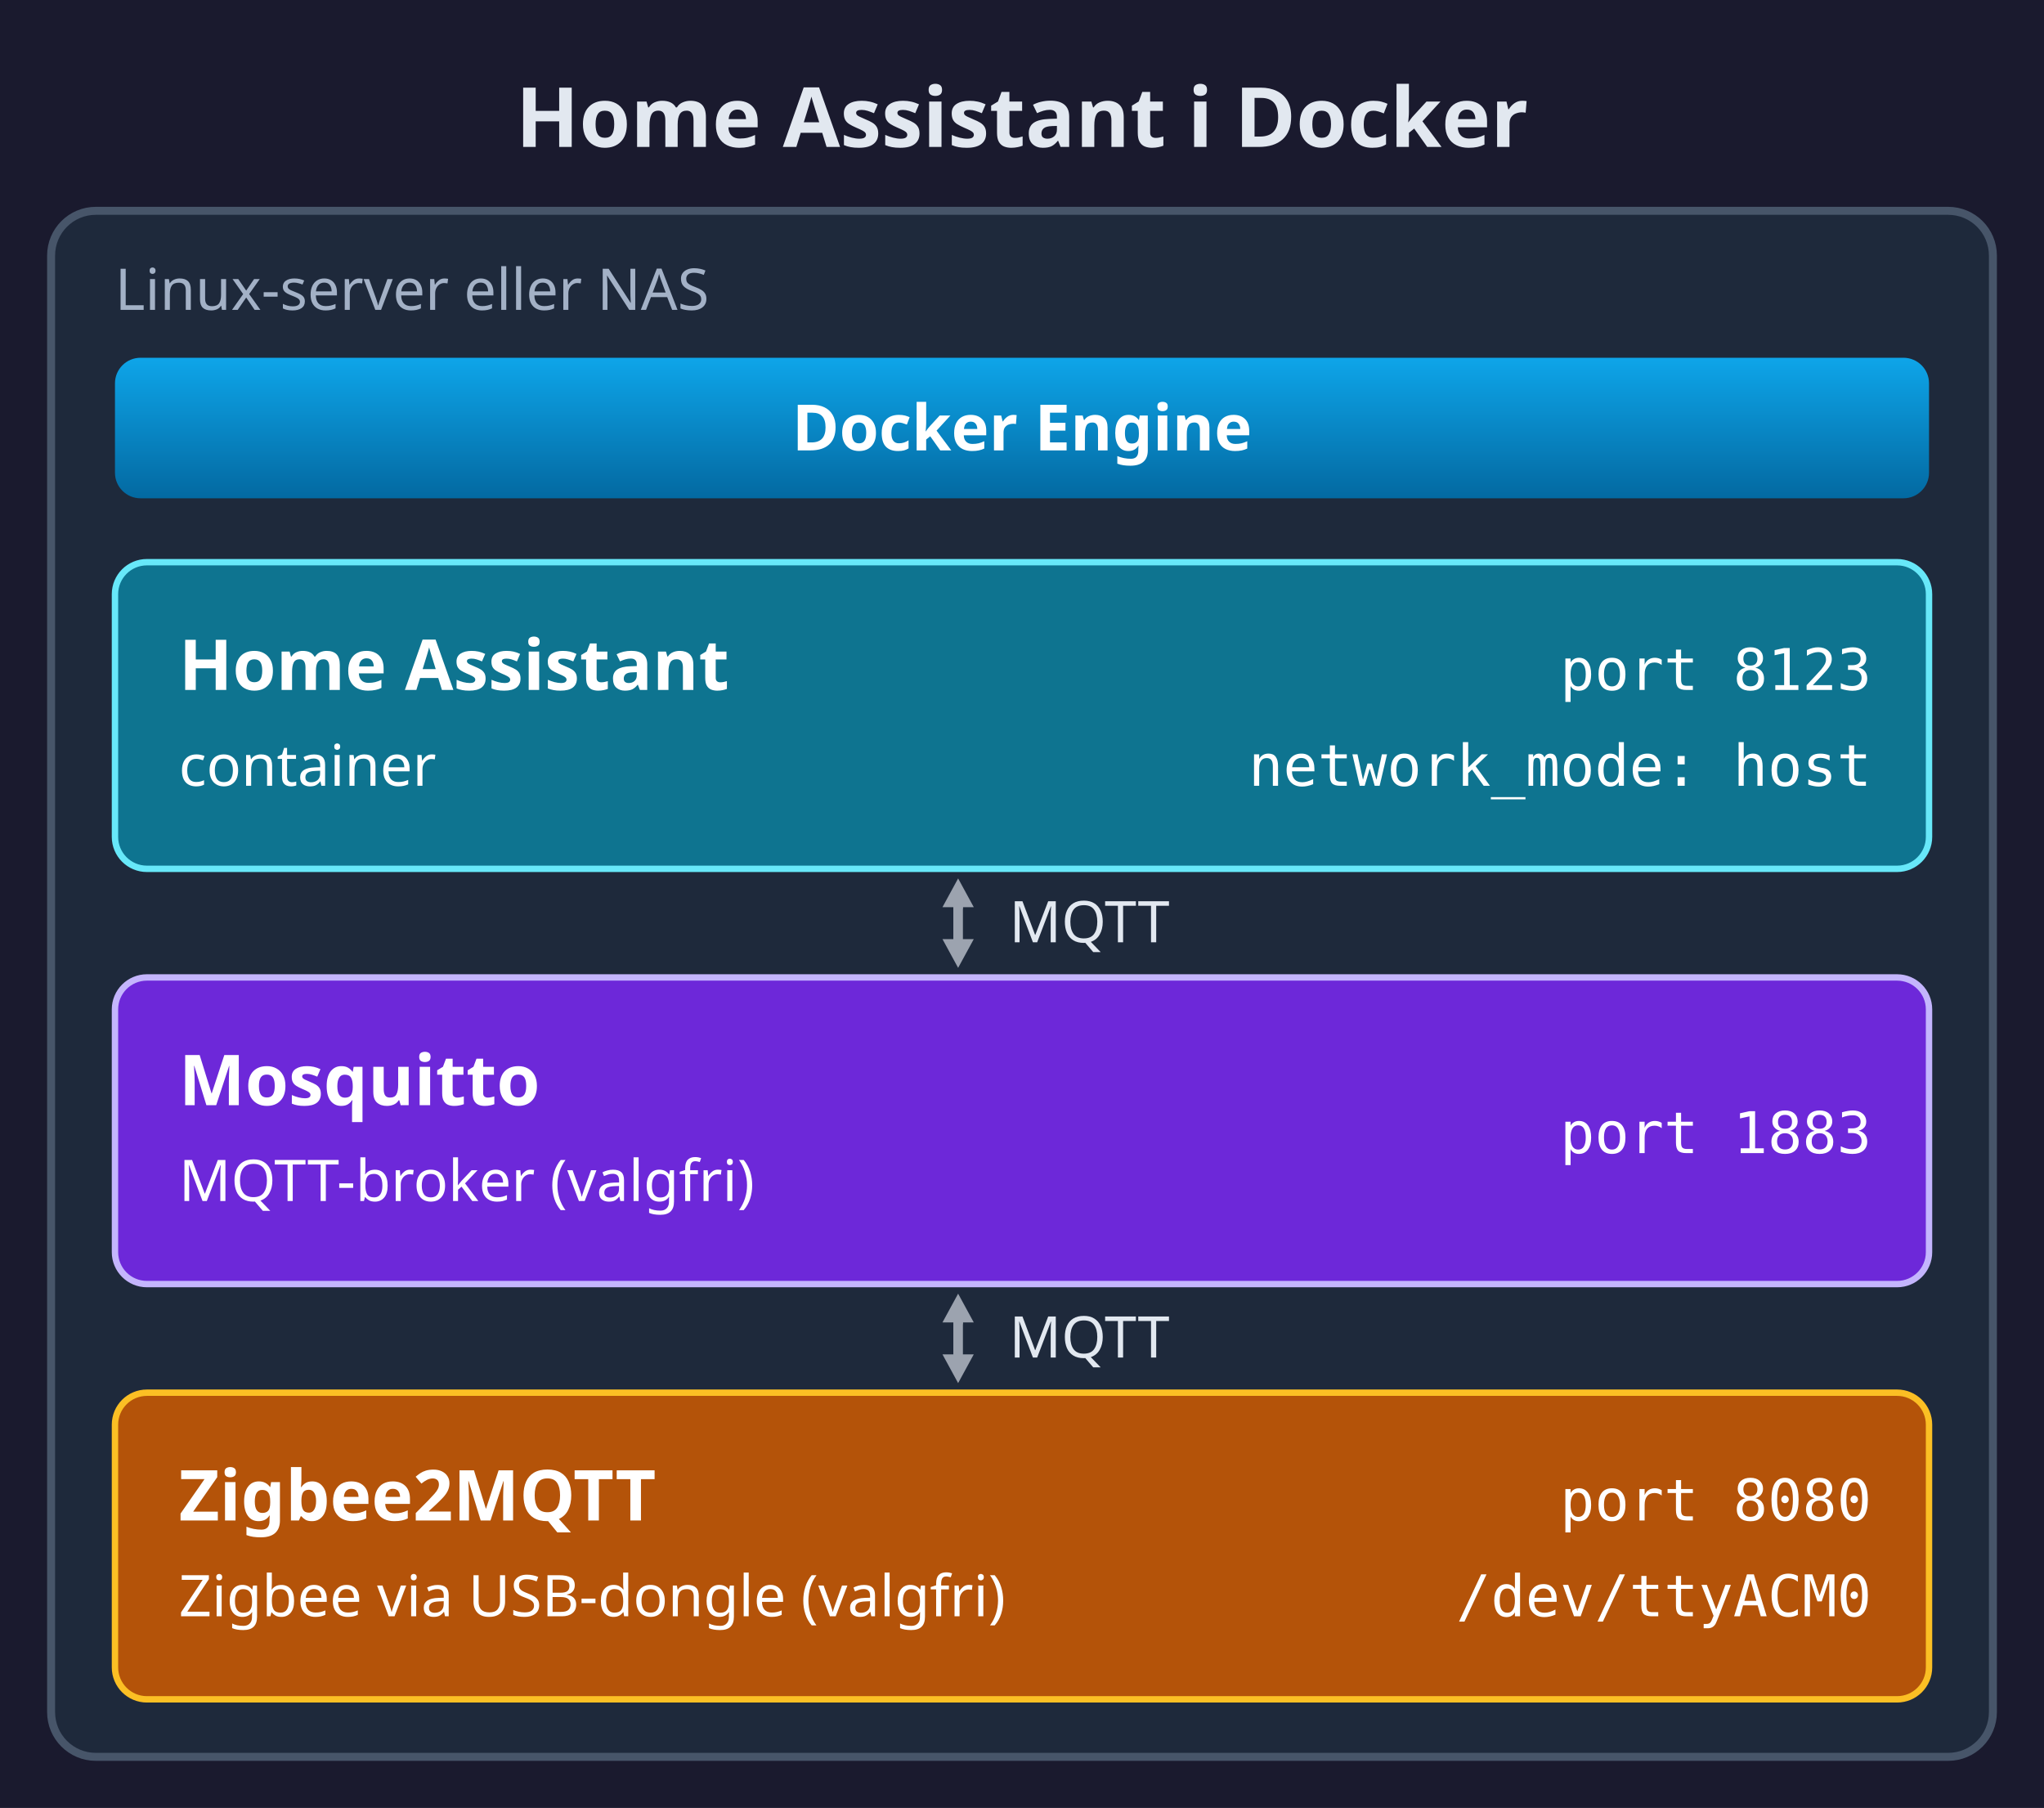
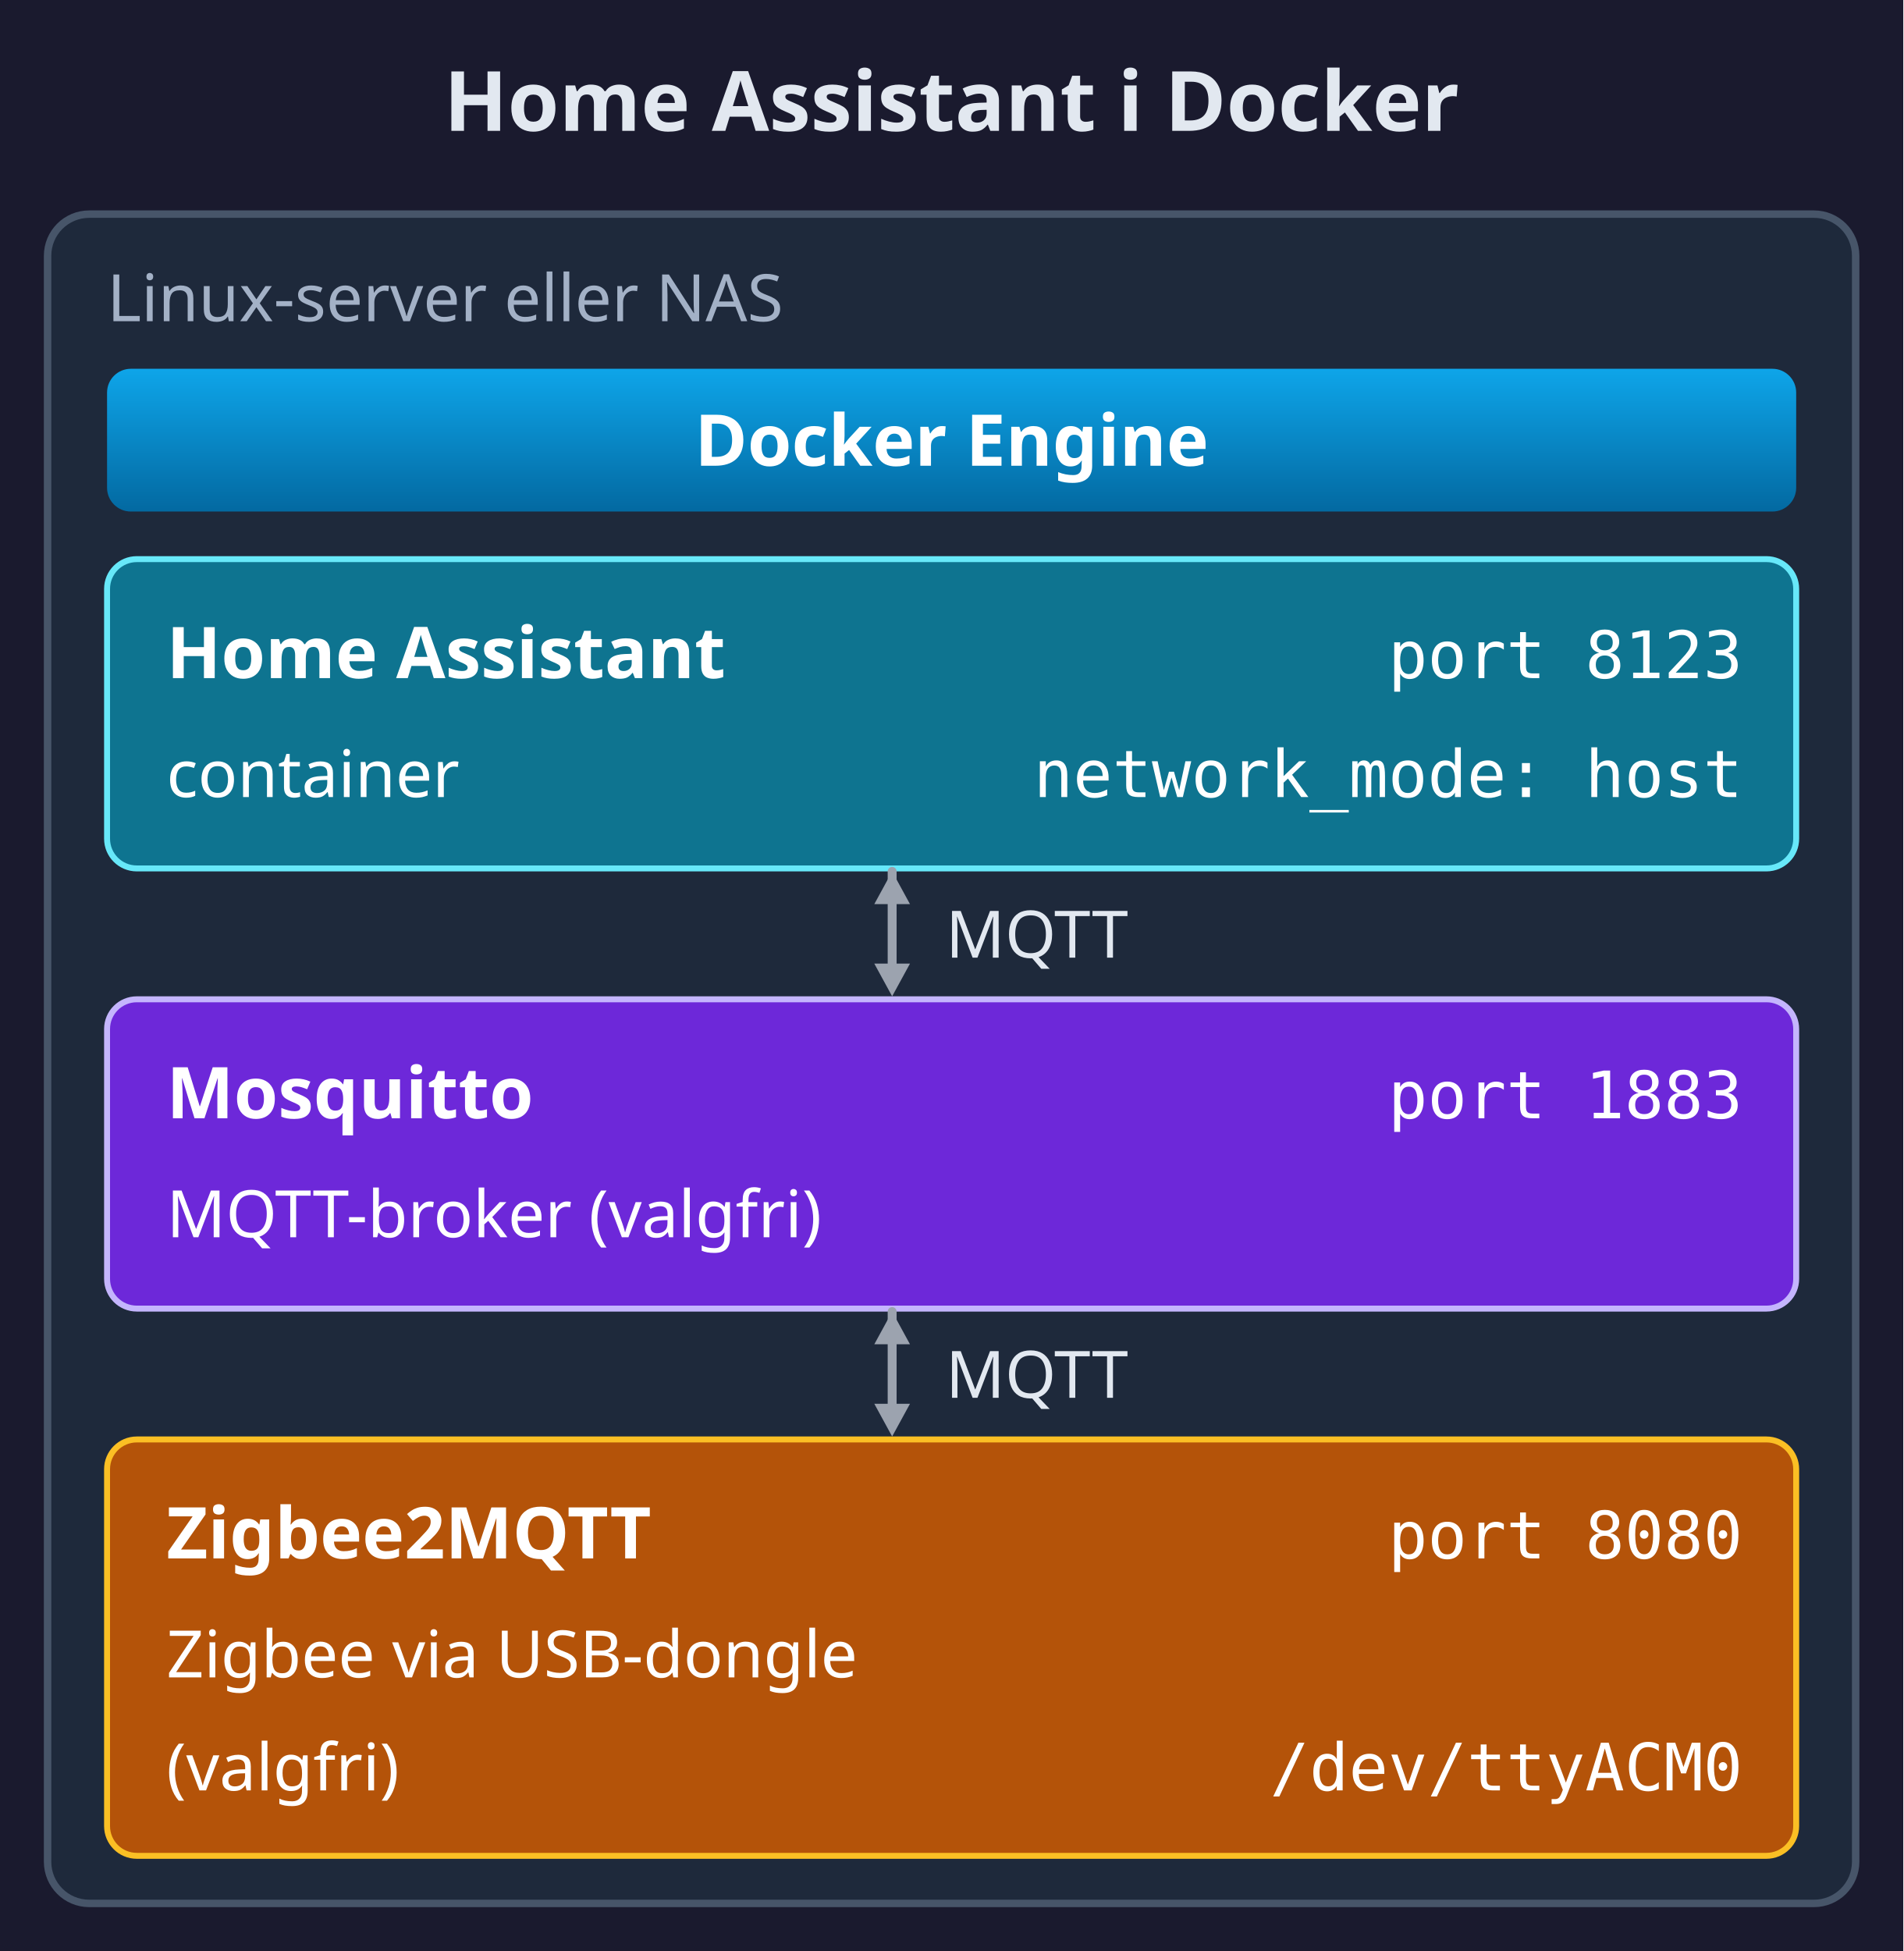
- <svg xmlns="http://www.w3.org/2000/svg" viewBox="0 0 640 566" role="img" lang="da" font-family="system-ui, sans-serif">
+ <svg xmlns="http://www.w3.org/2000/svg" viewBox="0 0 640 656" role="img" lang="da" font-family="system-ui, sans-serif">
  <defs>
    <linearGradient id="eng" x1="0" y1="0" x2="0" y2="1">
      <stop offset="0" stop-color="#0ea5e9" />
      <stop offset="1" stop-color="#0369a1" />
    </linearGradient>
  </defs>
-   <rect x="0" y="0" width="640" height="566" fill="#1a1a2e" />
-   <text x="320" y="46" font-size="26" fill="#e2e8f0" text-anchor="middle" font-weight="700">Home Assistant i Docker</text>
-   <rect x="16" y="66" width="608" height="484" rx="14" fill="#1e293b" stroke="#475569" stroke-width="2.5" />
-   <text x="36" y="97" font-size="18" fill="#a3b1c6">Linux-server eller NAS</text>
-   <rect x="36" y="112" width="568" height="44" rx="8" fill="url(#eng)" />
-   <text x="320" y="141" font-size="20" fill="#ffffff" text-anchor="middle" font-weight="700">Docker Engine</text>
-   <rect x="36" y="176" width="568" height="96" rx="10" fill="#0e7490" stroke="#67e8f9" stroke-width="2" />
-   <text x="56" y="216" font-size="22" fill="#ffffff" font-weight="700">Home Assistant</text>
-   <text x="56" y="246" font-size="18" fill="#ffffff">container</text>
-   <text x="586" y="216" font-size="18" fill="#ffffff" text-anchor="end" font-family="ui-monospace, Menlo, Consolas, monospace">port 8123</text>
-   <text x="586" y="246" font-size="18" fill="#ffffff" text-anchor="end" font-family="ui-monospace, Menlo, Consolas, monospace">network_mode: host</text>
-   <path d="M300 284L300 284" fill="none" stroke="#9ca3af" stroke-width="3" stroke-linecap="round" stroke-linejoin="round" />
-   <path d="M300 275L295.1 284L304.9 284Z" fill="#9ca3af" />
-   <path d="M300 284L300 294" fill="none" stroke="#9ca3af" stroke-width="3" stroke-linecap="round" stroke-linejoin="round" />
-   <path d="M300 303L304.9 294L295.1 294Z" fill="#9ca3af" />
-   <text x="316" y="295" font-size="18" fill="#e2e8f0">MQTT</text>
-   <rect x="36" y="306" width="568" height="96" rx="10" fill="#6d28d9" stroke="#c4b5fd" stroke-width="2" />
-   <text x="56" y="346" font-size="22" fill="#ffffff" font-weight="700">Mosquitto</text>
-   <text x="56" y="376" font-size="18" fill="#ffffff">MQTT-broker (valgfri)</text>
-   <text x="586" y="361" font-size="18" fill="#ffffff" text-anchor="end" font-family="ui-monospace, Menlo, Consolas, monospace">port 1883</text>
-   <path d="M300 414L300 414" fill="none" stroke="#9ca3af" stroke-width="3" stroke-linecap="round" stroke-linejoin="round" />
-   <path d="M300 405L295.1 414L304.9 414Z" fill="#9ca3af" />
-   <path d="M300 414L300 424" fill="none" stroke="#9ca3af" stroke-width="3" stroke-linecap="round" stroke-linejoin="round" />
-   <path d="M300 433L304.9 424L295.1 424Z" fill="#9ca3af" />
-   <text x="316" y="425" font-size="18" fill="#e2e8f0">MQTT</text>
-   <rect x="36" y="436" width="568" height="96" rx="10" fill="#b45309" stroke="#fbbf24" stroke-width="2" />
-   <text x="56" y="476" font-size="22" fill="#ffffff" font-weight="700">Zigbee2MQTT</text>
-   <text x="56" y="506" font-size="18" fill="#ffffff">Zigbee via USB-dongle (valgfri)</text>
-   <text x="586" y="476" font-size="18" fill="#ffffff" text-anchor="end" font-family="ui-monospace, Menlo, Consolas, monospace">port 8080</text>
-   <text x="586" y="506" font-size="18" fill="#ffffff" text-anchor="end" font-family="ui-monospace, Menlo, Consolas, monospace">/dev/ttyACM0</text>
+   <rect x="0" y="0" width="640" height="656" fill="#1a1a2e" />
+   <text x="320" y="44" font-size="28" fill="#e2e8f0" text-anchor="middle" font-weight="700">Home Assistant i Docker</text>
+   <rect x="16" y="72" width="608" height="568" rx="14" fill="#1e293b" stroke="#475569" stroke-width="2.5" />
+   <text x="36" y="108" font-size="22" fill="#a3b1c6">Linux-server eller NAS</text>
+   <rect x="36" y="124" width="568" height="48" rx="8" fill="url(#eng)" />
+   <text x="320" y="156.6" font-size="24" fill="#ffffff" text-anchor="middle" font-weight="700">Docker Engine</text>
+   <rect x="36" y="188" width="568" height="104" rx="10" fill="#0e7490" stroke="#67e8f9" stroke-width="2" />
+   <text x="56" y="228" font-size="24" fill="#ffffff" font-weight="700">Home Assistant</text>
+   <text x="586" y="228" font-size="22" fill="#ffffff" text-anchor="end" font-family="ui-monospace, Menlo, Consolas, monospace">port 8123</text>
+   <text x="56" y="268" font-size="22" fill="#ffffff">container</text>
+   <text x="586" y="268" font-size="22" fill="#ffffff" text-anchor="end" font-family="ui-monospace, Menlo, Consolas, monospace">network_mode: host</text>
+   <path d="M300 293L300 324" fill="none" stroke="#9ca3af" stroke-width="3" stroke-linecap="round" stroke-linejoin="round" />
+   <path d="M300 335L294 324L306 324Z" fill="#9ca3af" />
+   <path d="M300 293L306 304L294 304Z" fill="#9ca3af" />
+   <text x="318" y="322" font-size="22" fill="#e2e8f0">MQTT</text>
+   <rect x="36" y="336" width="568" height="104" rx="10" fill="#6d28d9" stroke="#c4b5fd" stroke-width="2" />
+   <text x="56" y="376" font-size="24" fill="#ffffff" font-weight="700">Mosquitto</text>
+   <text x="586" y="376" font-size="22" fill="#ffffff" text-anchor="end" font-family="ui-monospace, Menlo, Consolas, monospace">port 1883</text>
+   <text x="56" y="416" font-size="22" fill="#ffffff">MQTT-broker (valgfri)</text>
+   <path d="M300 441L300 472" fill="none" stroke="#9ca3af" stroke-width="3" stroke-linecap="round" stroke-linejoin="round" />
+   <path d="M300 483L294 472L306 472Z" fill="#9ca3af" />
+   <path d="M300 441L306 452L294 452Z" fill="#9ca3af" />
+   <text x="318" y="470" font-size="22" fill="#e2e8f0">MQTT</text>
+   <rect x="36" y="484" width="568" height="140" rx="10" fill="#b45309" stroke="#fbbf24" stroke-width="2" />
+   <text x="56" y="524" font-size="24" fill="#ffffff" font-weight="700">Zigbee2MQTT</text>
+   <text x="586" y="524" font-size="22" fill="#ffffff" text-anchor="end" font-family="ui-monospace, Menlo, Consolas, monospace">port 8080</text>
+   <text x="56" y="564" font-size="22" fill="#ffffff">Zigbee via USB-dongle</text>
+   <text x="56" y="602" font-size="22" fill="#ffffff">(valgfri)</text>
+   <text x="586" y="602" font-size="22" fill="#ffffff" text-anchor="end" font-family="ui-monospace, Menlo, Consolas, monospace">/dev/ttyACM0</text>
</svg>
